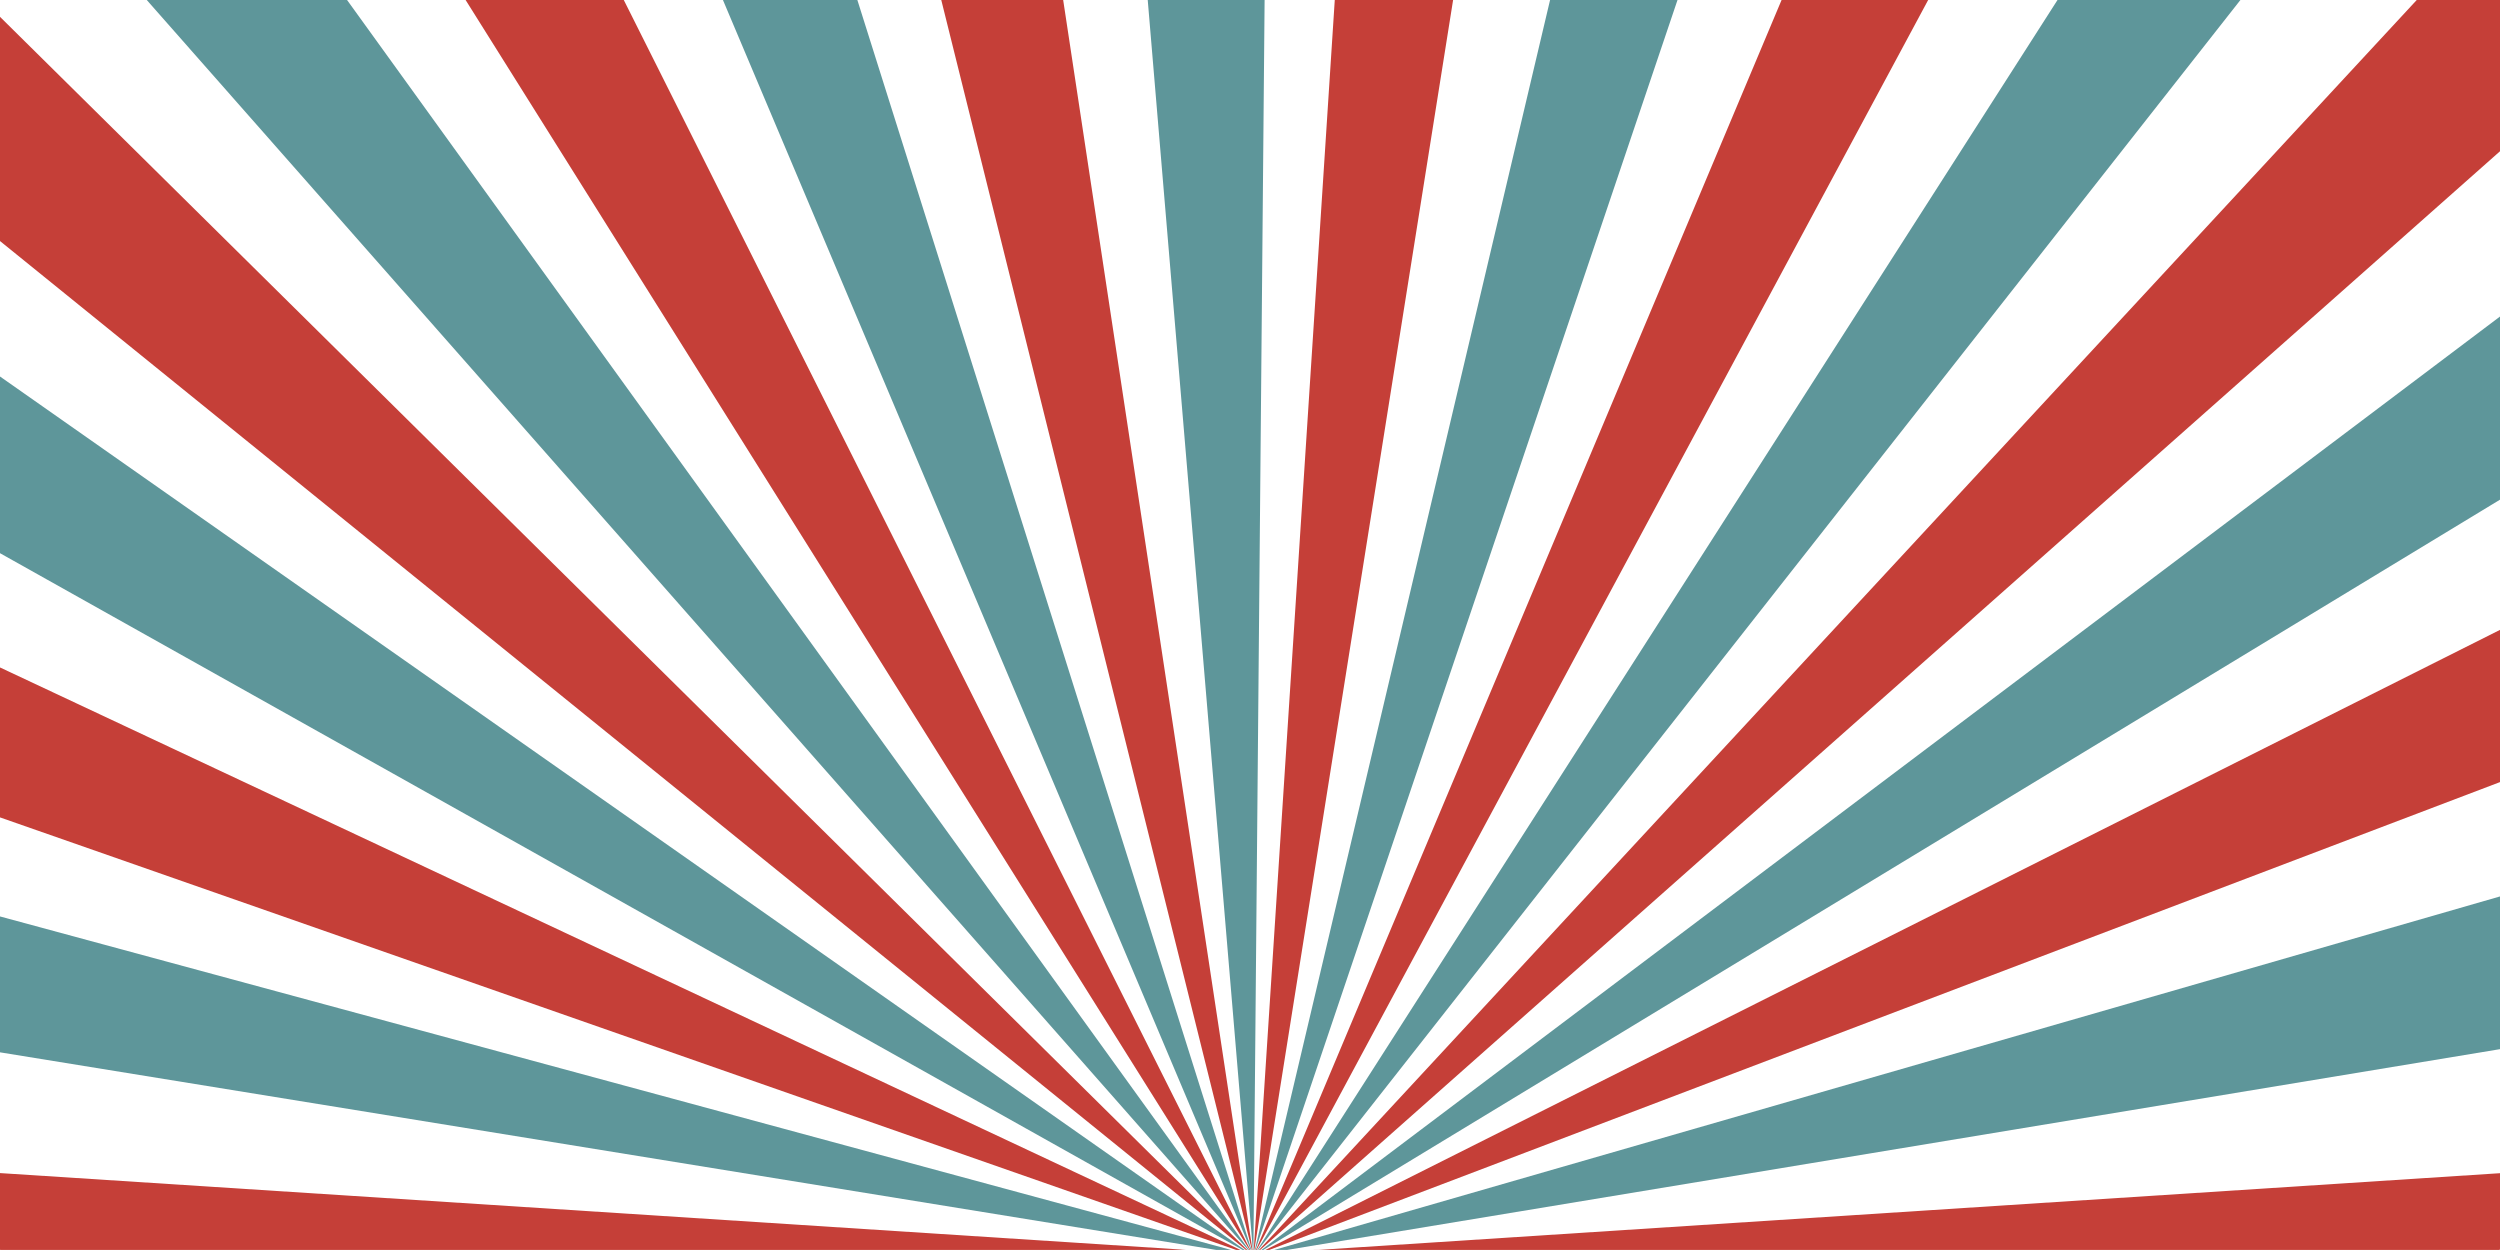
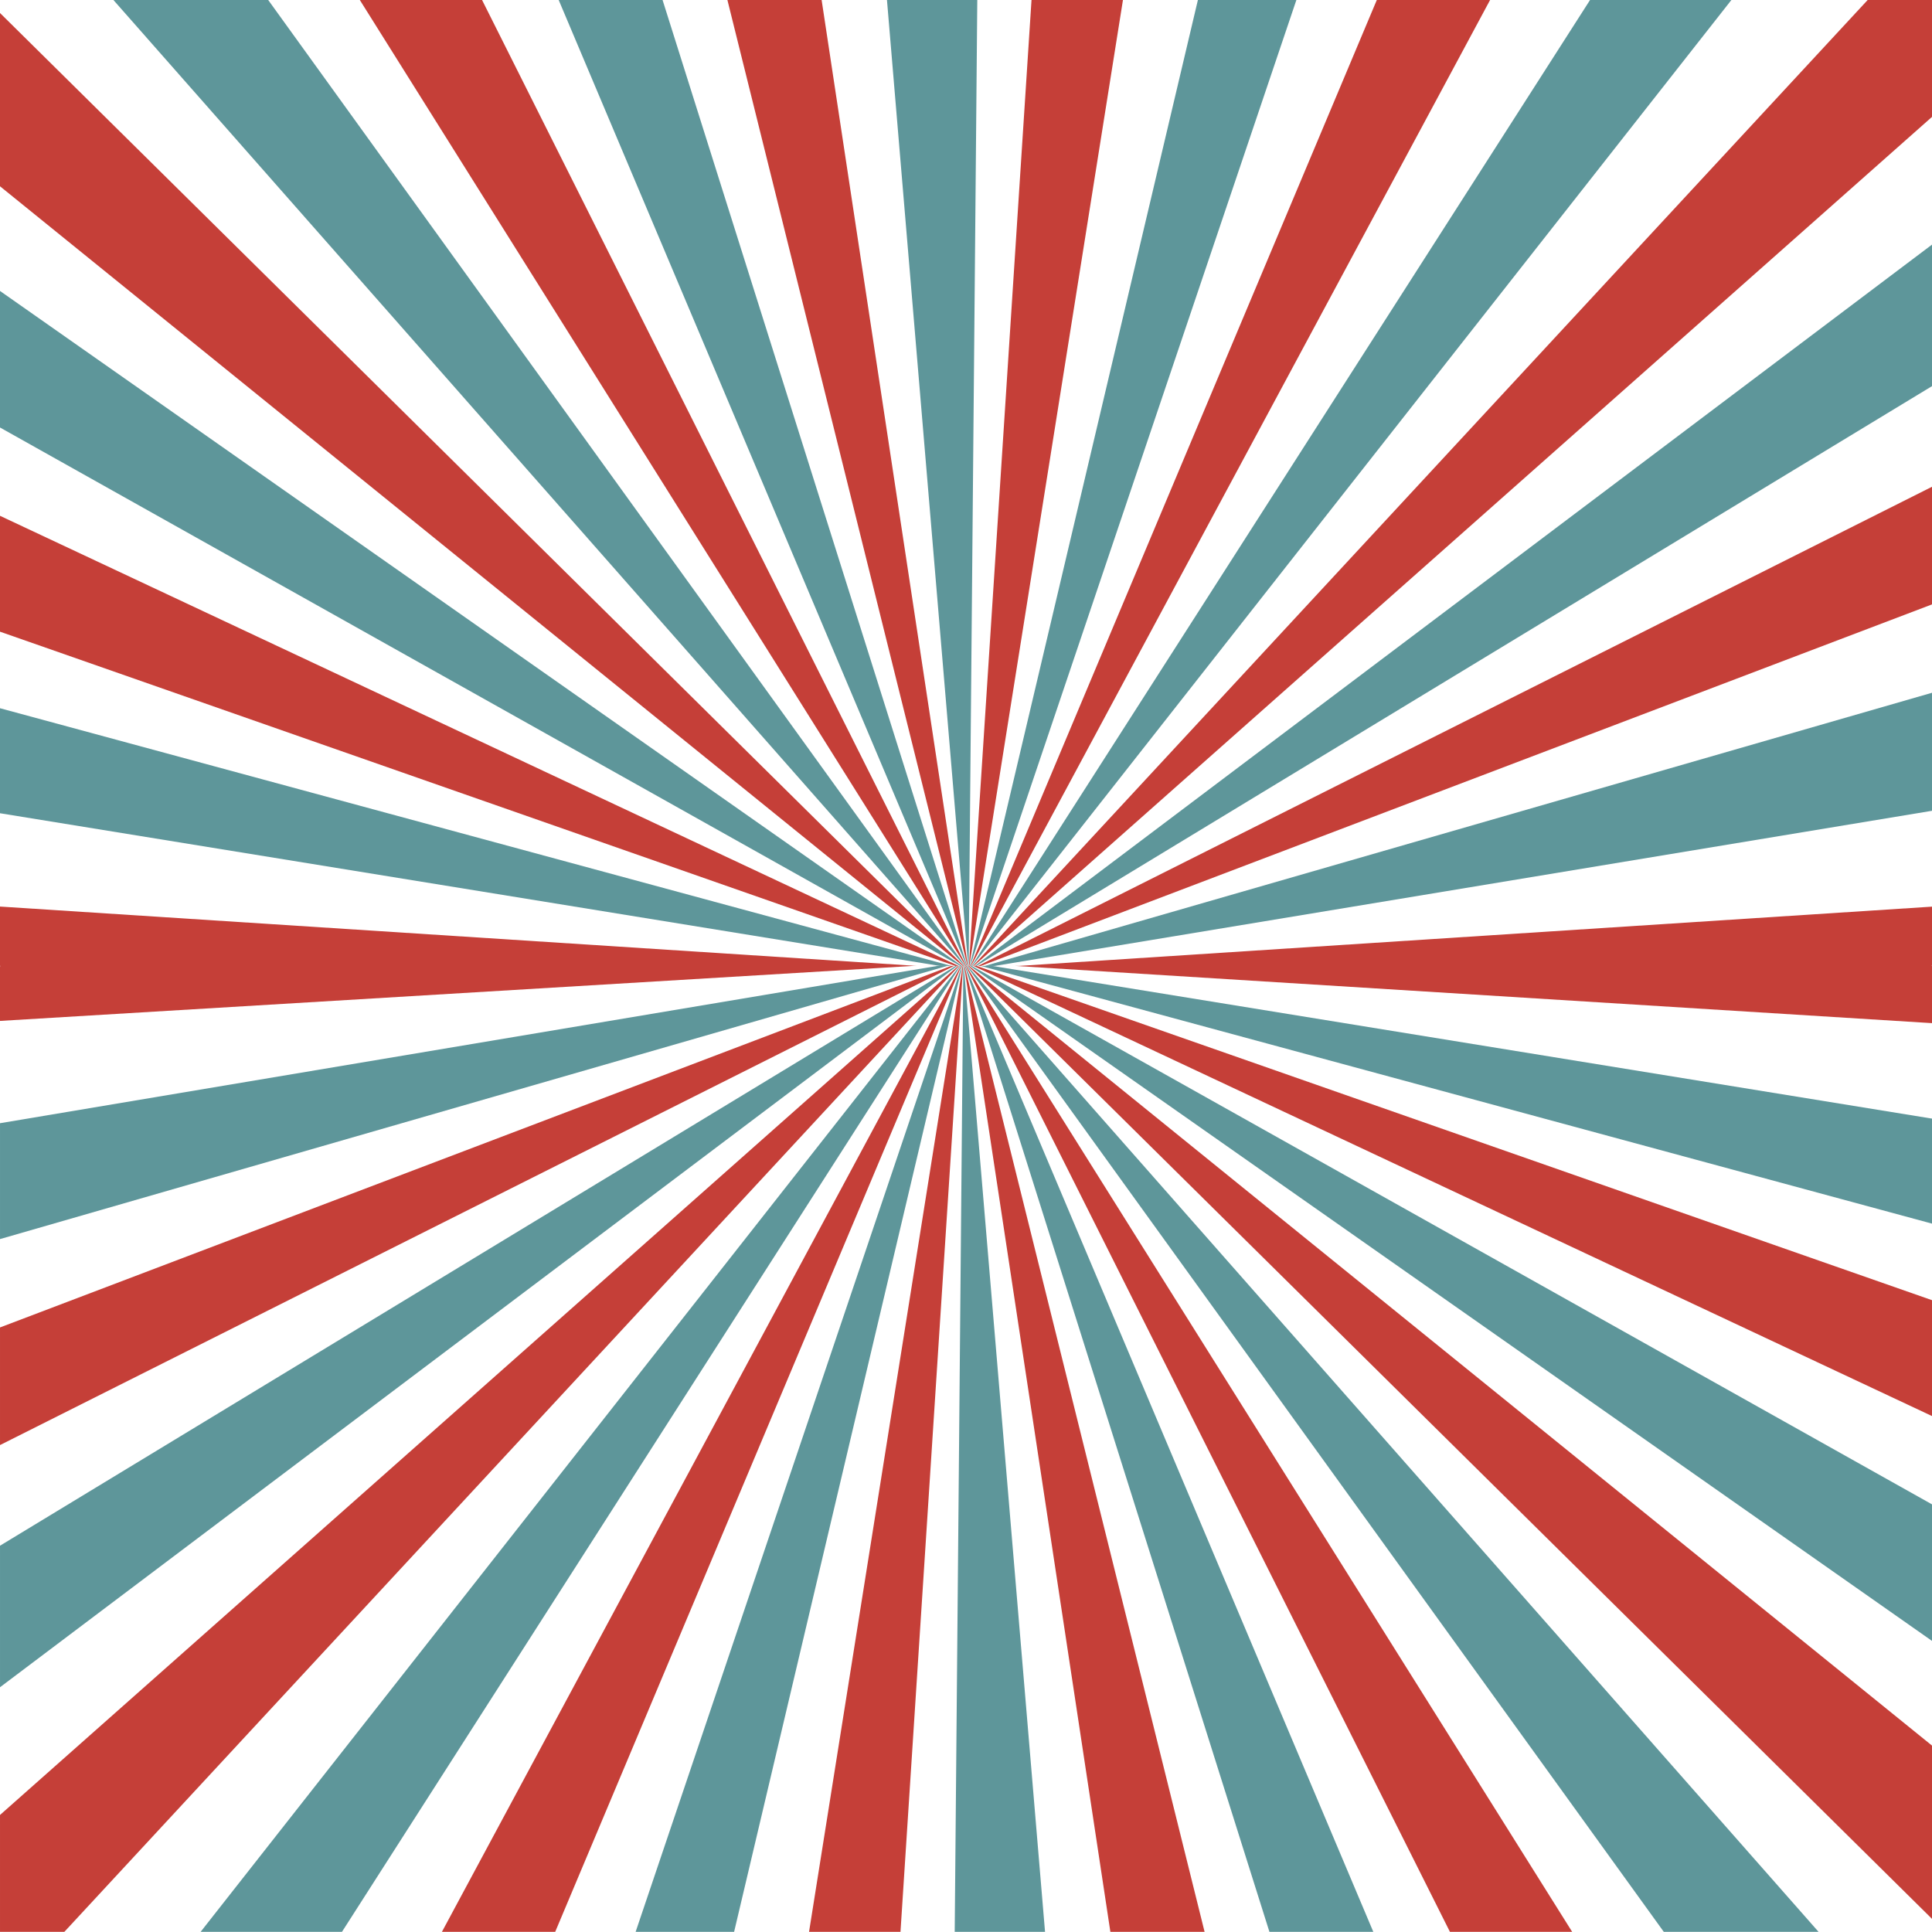
- <svg xmlns="http://www.w3.org/2000/svg" xmlns:xlink="http://www.w3.org/1999/xlink" version="1.1" id="Layer_1" x="0px" y="0px" width="900px" height="449.965px" viewBox="0 0 900 449.965" enable-background="new 0 0 900 449.965" xml:space="preserve">
+ <svg xmlns="http://www.w3.org/2000/svg" version="1.1" id="Layer_1" x="0px" y="0px" width="900px" height="900px" viewBox="0 0 900 900" enable-background="new 0 0 900 900" xml:space="preserve">
  <g>
-     <defs>
-       <rect id="SVGID_1_" width="900" height="449.965" />
-     </defs>
-     <clipPath id="SVGID_2_">
-       <use xlink:href="#SVGID_1_" overflow="visible" />
-     </clipPath>
-     <g clip-path="url(#SVGID_2_)">
-       <g>
-         <polygon fill="#C53F38" points="449.009,449.965 -0.008,6.051 -0.008,86.768 448.521,449.965    " />
-         <polygon fill="#5E969A" points="448.107,449.965 -0.008,135.533 -0.008,199.141 447.325,449.965    " />
-         <polygon fill="#C53F38" points="446.57,449.965 -0.008,240.278 -0.008,294.256 444.981,449.965    " />
-         <polygon fill="#5E969A" points="443.162,449.965 -0.006,329.916 -0.006,378.837 437.788,449.965    " />
-         <path fill="#C53F38" d="M427.113,449.96h-1.751L0,475.58v-24.76c-0.018-0.4-0.036-0.81,0.27-0.86h-0.278v-27.65L427.113,449.96z" />
-         <polygon fill="#5E969A" points="449.642,449.965 124.939,0 52.836,0 449.292,449.965    " />
-         <polygon fill="#C53F38" points="450.122,449.965 224.563,0 167.62,0 449.848,449.965    " />
-         <polygon fill="#5E969A" points="450.528,449.965 308.65,0 260.257,0 450.294,449.965    " />
-         <polygon fill="#C53F38" points="450.885,449.965 382.743,0 338.855,0 450.674,449.965    " />
-         <polygon fill="#5E969A" points="451.235,449.965 455.258,0 413.182,0 451.032,449.965    " />
-         <polygon fill="#C53F38" points="451.563,449.965 523.116,0 480.517,0 451.357,449.965    " />
-         <polygon fill="#5E969A" points="451.953,449.965 603.901,0 558.024,0 451.732,449.965    " />
-         <polygon fill="#C53F38" points="452.388,449.965 694.138,0 641.368,0 452.132,449.965    " />
-         <polygon fill="#5E969A" points="452.931,449.965 806.547,0 740.701,0 452.612,449.965    " />
-         <polygon fill="#C53F38" points="453.678,449.965 900.002,54.449 900.002,0.571 900.002,0 870.027,0 453.236,449.965    " />
-         <polygon fill="#5E969A" points="454.811,449.965 900.002,179.877 900.002,113.949 454.111,449.965    " />
-         <polygon fill="#C53F38" points="456.955,449.965 900.002,281.552 900.002,226.754 455.559,449.965    " />
-         <polygon fill="#5E969A" points="463.384,449.965 900.002,377.695 900.002,322.714 458.78,449.965    " />
-         <path fill="#C53F38" d="M899.732,449.96h0.27v26.66l-427.112-26.66h1.75l425.362-27.61v26.76     C900.028,449.51,900.046,449.92,899.732,449.96z" />
-       </g>
-       <g>
-         <polygon fill="#C53F38" points="450.99,449.965 900.003,893.879 900.003,813.162 451.479,449.965    " />
-         <polygon fill="#5E969A" points="451.892,449.965 900.003,764.397 900.003,700.789 452.674,449.965    " />
-         <polygon fill="#C53F38" points="453.43,449.965 900.003,659.652 900.003,605.673 455.018,449.965    " />
-         <polygon fill="#5E969A" points="456.837,449.965 900,570.013 900,521.093 462.211,449.965    " />
-         <polygon fill="#5E969A" points="450.358,449.965 775.057,899.928 847.159,899.928 450.707,449.965    " />
-         <polygon fill="#C53F38" points="449.877,449.965 675.435,899.928 732.376,899.928 450.151,449.965    " />
-         <polygon fill="#5E969A" points="449.472,449.965 591.348,899.928 639.741,899.928 449.707,449.965    " />
-         <polygon fill="#C53F38" points="449.115,449.965 517.255,899.928 561.143,899.928 449.326,449.965    " />
-         <polygon fill="#5E969A" points="448.765,449.965 444.741,899.928 486.818,899.928 448.968,449.965    " />
-         <polygon fill="#C53F38" points="448.437,449.965 376.885,899.928 419.482,899.928 448.643,449.965    " />
-         <polygon fill="#5E969A" points="448.047,449.965 296.101,899.928 341.977,899.928 448.268,449.965    " />
-         <polygon fill="#C53F38" points="447.611,449.965 205.864,899.928 258.633,899.928 447.866,449.965    " />
-         <polygon fill="#5E969A" points="447.069,449.965 93.456,899.928 159.302,899.928 447.388,449.965    " />
-         <polygon fill="#C53F38" points="446.322,449.965 0.003,845.481 0.003,899.357 0.003,899.928 29.978,899.928 446.763,449.965         " />
-         <polygon fill="#5E969A" points="445.189,449.965 0.003,720.053 0.003,785.981 445.889,449.965    " />
-         <polygon fill="#C53F38" points="443.045,449.965 0.003,618.378 0.003,673.175 444.441,449.965    " />
-         <polygon fill="#5E969A" points="436.615,449.965 0.003,523.234 0.003,577.215 441.22,449.965    " />
-       </g>
+     <g>
+       <polygon fill="#C53F38" points="449.009,449.965 -0.008,6.051 -0.008,86.768 448.521,449.965   " />
+       <polygon fill="#5E969A" points="448.107,449.965 -0.008,135.533 -0.008,199.141 447.325,449.965   " />
+       <polygon fill="#C53F38" points="446.57,449.965 -0.008,240.278 -0.008,294.256 444.981,449.965   " />
+       <polygon fill="#5E969A" points="443.162,449.965 -0.006,329.916 -0.006,378.837 437.788,449.965   " />
+       <path fill="#C53F38" d="M427.113,449.96h-1.751L0,475.58v-24.76c-0.018-0.4-0.036-0.81,0.27-0.86h-0.278v-27.65L427.113,449.96z" />
+       <polygon fill="#5E969A" points="449.642,449.965 124.939,0 52.836,0 449.292,449.965   " />
+       <polygon fill="#C53F38" points="450.122,449.965 224.563,0 167.62,0 449.848,449.965   " />
+       <polygon fill="#5E969A" points="450.528,449.965 308.65,0 260.257,0 450.294,449.965   " />
+       <polygon fill="#C53F38" points="450.885,449.965 382.743,0 338.855,0 450.674,449.965   " />
+       <polygon fill="#5E969A" points="451.235,449.965 455.258,0 413.182,0 451.032,449.965   " />
+       <polygon fill="#C53F38" points="451.563,449.965 523.116,0 480.517,0 451.357,449.965   " />
+       <polygon fill="#5E969A" points="451.953,449.965 603.901,0 558.024,0 451.732,449.965   " />
+       <polygon fill="#C53F38" points="452.388,449.965 694.138,0 641.368,0 452.132,449.965   " />
+       <polygon fill="#5E969A" points="452.931,449.965 806.547,0 740.701,0 452.612,449.965   " />
+       <polygon fill="#C53F38" points="453.678,449.965 900.002,54.449 900.002,0.571 900.002,0 870.027,0 453.236,449.965   " />
+       <polygon fill="#5E969A" points="454.811,449.965 900.002,179.877 900.002,113.949 454.111,449.965   " />
+       <polygon fill="#C53F38" points="456.955,449.965 900.002,281.552 900.002,226.754 455.559,449.965   " />
+       <polygon fill="#5E969A" points="463.384,449.965 900.002,377.695 900.002,322.714 458.78,449.965   " />
+       <path fill="#C53F38" d="M899.732,449.96h0.27v26.66l-427.112-26.66h1.75l425.362-27.61v26.76    C900.028,449.51,900.046,449.92,899.732,449.96z" />
+     </g>
+     <g>
+       <polygon fill="#C53F38" points="450.99,449.965 900.003,893.879 900.003,813.162 451.479,449.965   " />
+       <polygon fill="#5E969A" points="451.892,449.965 900.003,764.397 900.003,700.789 452.674,449.965   " />
+       <polygon fill="#C53F38" points="453.43,449.965 900.003,659.652 900.003,605.673 455.018,449.965   " />
+       <polygon fill="#5E969A" points="456.837,449.965 900,570.013 900,521.093 462.211,449.965   " />
+       <polygon fill="#5E969A" points="450.358,449.965 775.057,899.928 847.159,899.928 450.707,449.965   " />
+       <polygon fill="#C53F38" points="449.877,449.965 675.435,899.928 732.376,899.928 450.151,449.965   " />
+       <polygon fill="#5E969A" points="449.472,449.965 591.348,899.928 639.741,899.928 449.707,449.965   " />
+       <polygon fill="#C53F38" points="449.115,449.965 517.255,899.928 561.143,899.928 449.326,449.965   " />
+       <polygon fill="#5E969A" points="448.765,449.965 444.741,899.928 486.818,899.928 448.968,449.965   " />
+       <polygon fill="#C53F38" points="448.437,449.965 376.885,899.928 419.482,899.928 448.643,449.965   " />
+       <polygon fill="#5E969A" points="448.047,449.965 296.101,899.928 341.977,899.928 448.268,449.965   " />
+       <polygon fill="#C53F38" points="447.611,449.965 205.864,899.928 258.633,899.928 447.866,449.965   " />
+       <polygon fill="#5E969A" points="447.069,449.965 93.456,899.928 159.302,899.928 447.388,449.965   " />
+       <polygon fill="#C53F38" points="446.322,449.965 0.003,845.481 0.003,899.357 0.003,899.928 29.978,899.928 446.763,449.965   " />
+       <polygon fill="#5E969A" points="445.189,449.965 0.003,720.053 0.003,785.981 445.889,449.965   " />
+       <polygon fill="#C53F38" points="443.045,449.965 0.003,618.378 0.003,673.175 444.441,449.965   " />
+       <polygon fill="#5E969A" points="436.615,449.965 0.003,523.234 0.003,577.215 441.22,449.965   " />
    </g>
  </g>
</svg>
